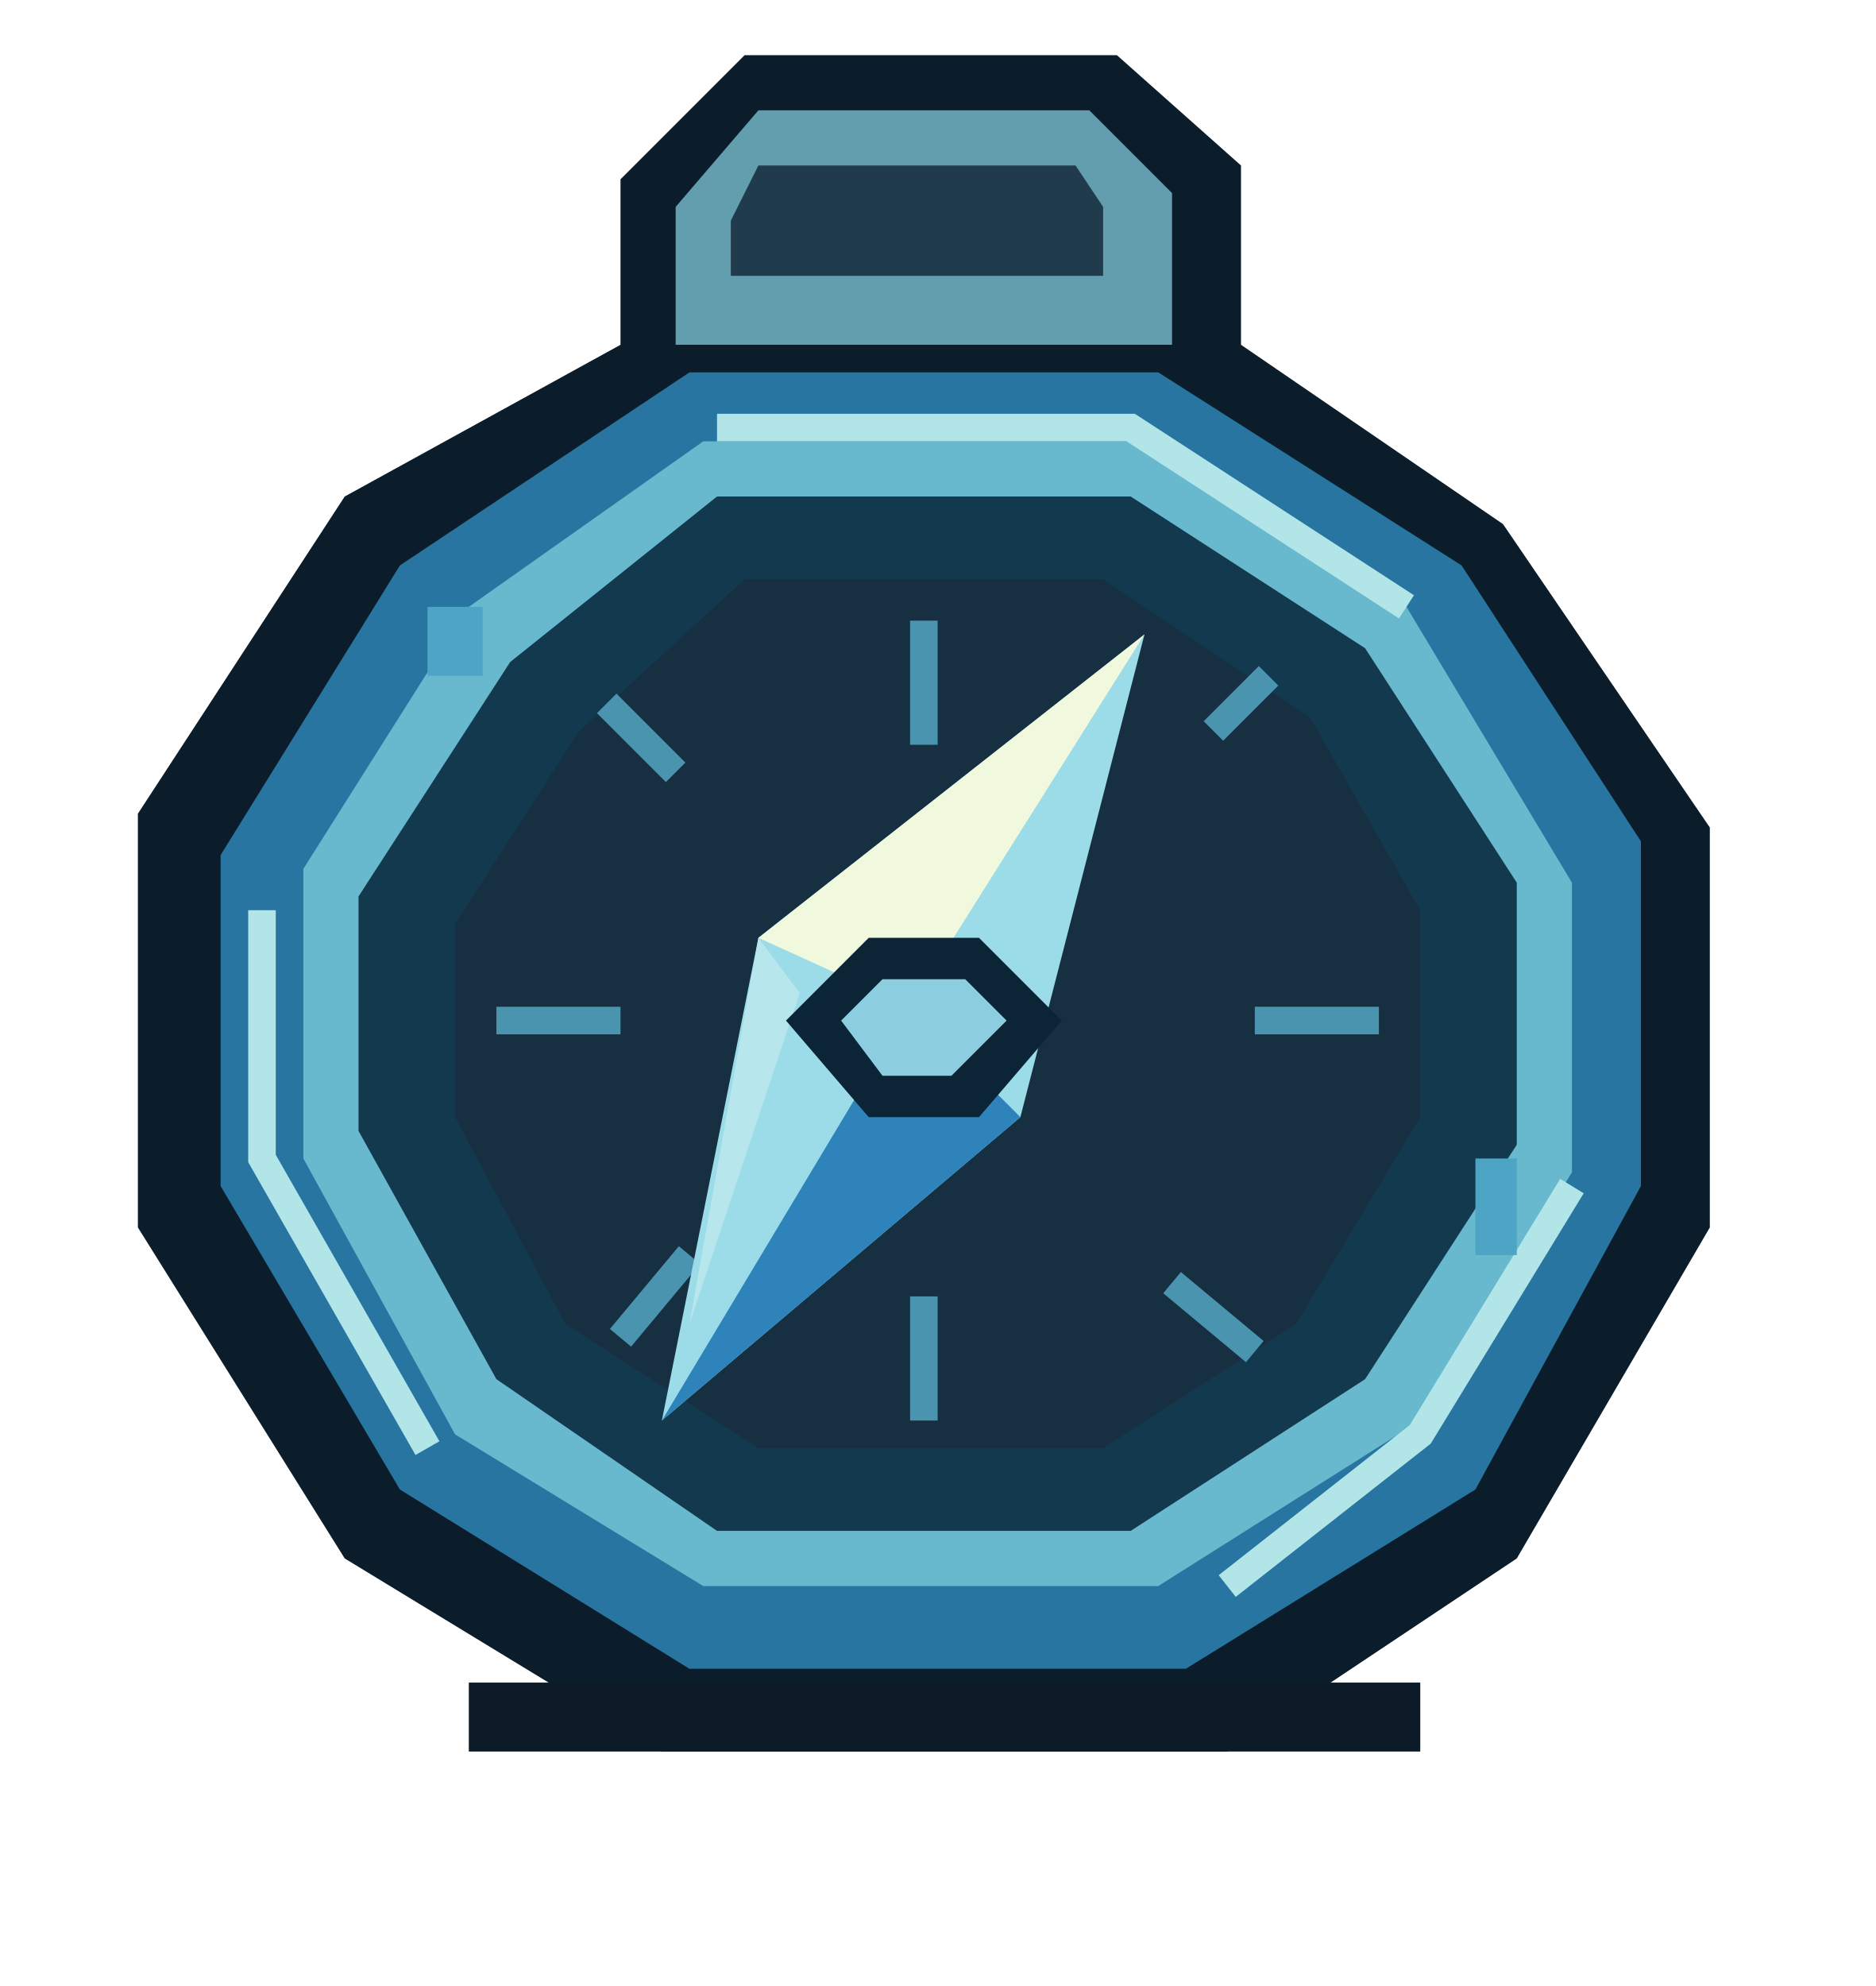
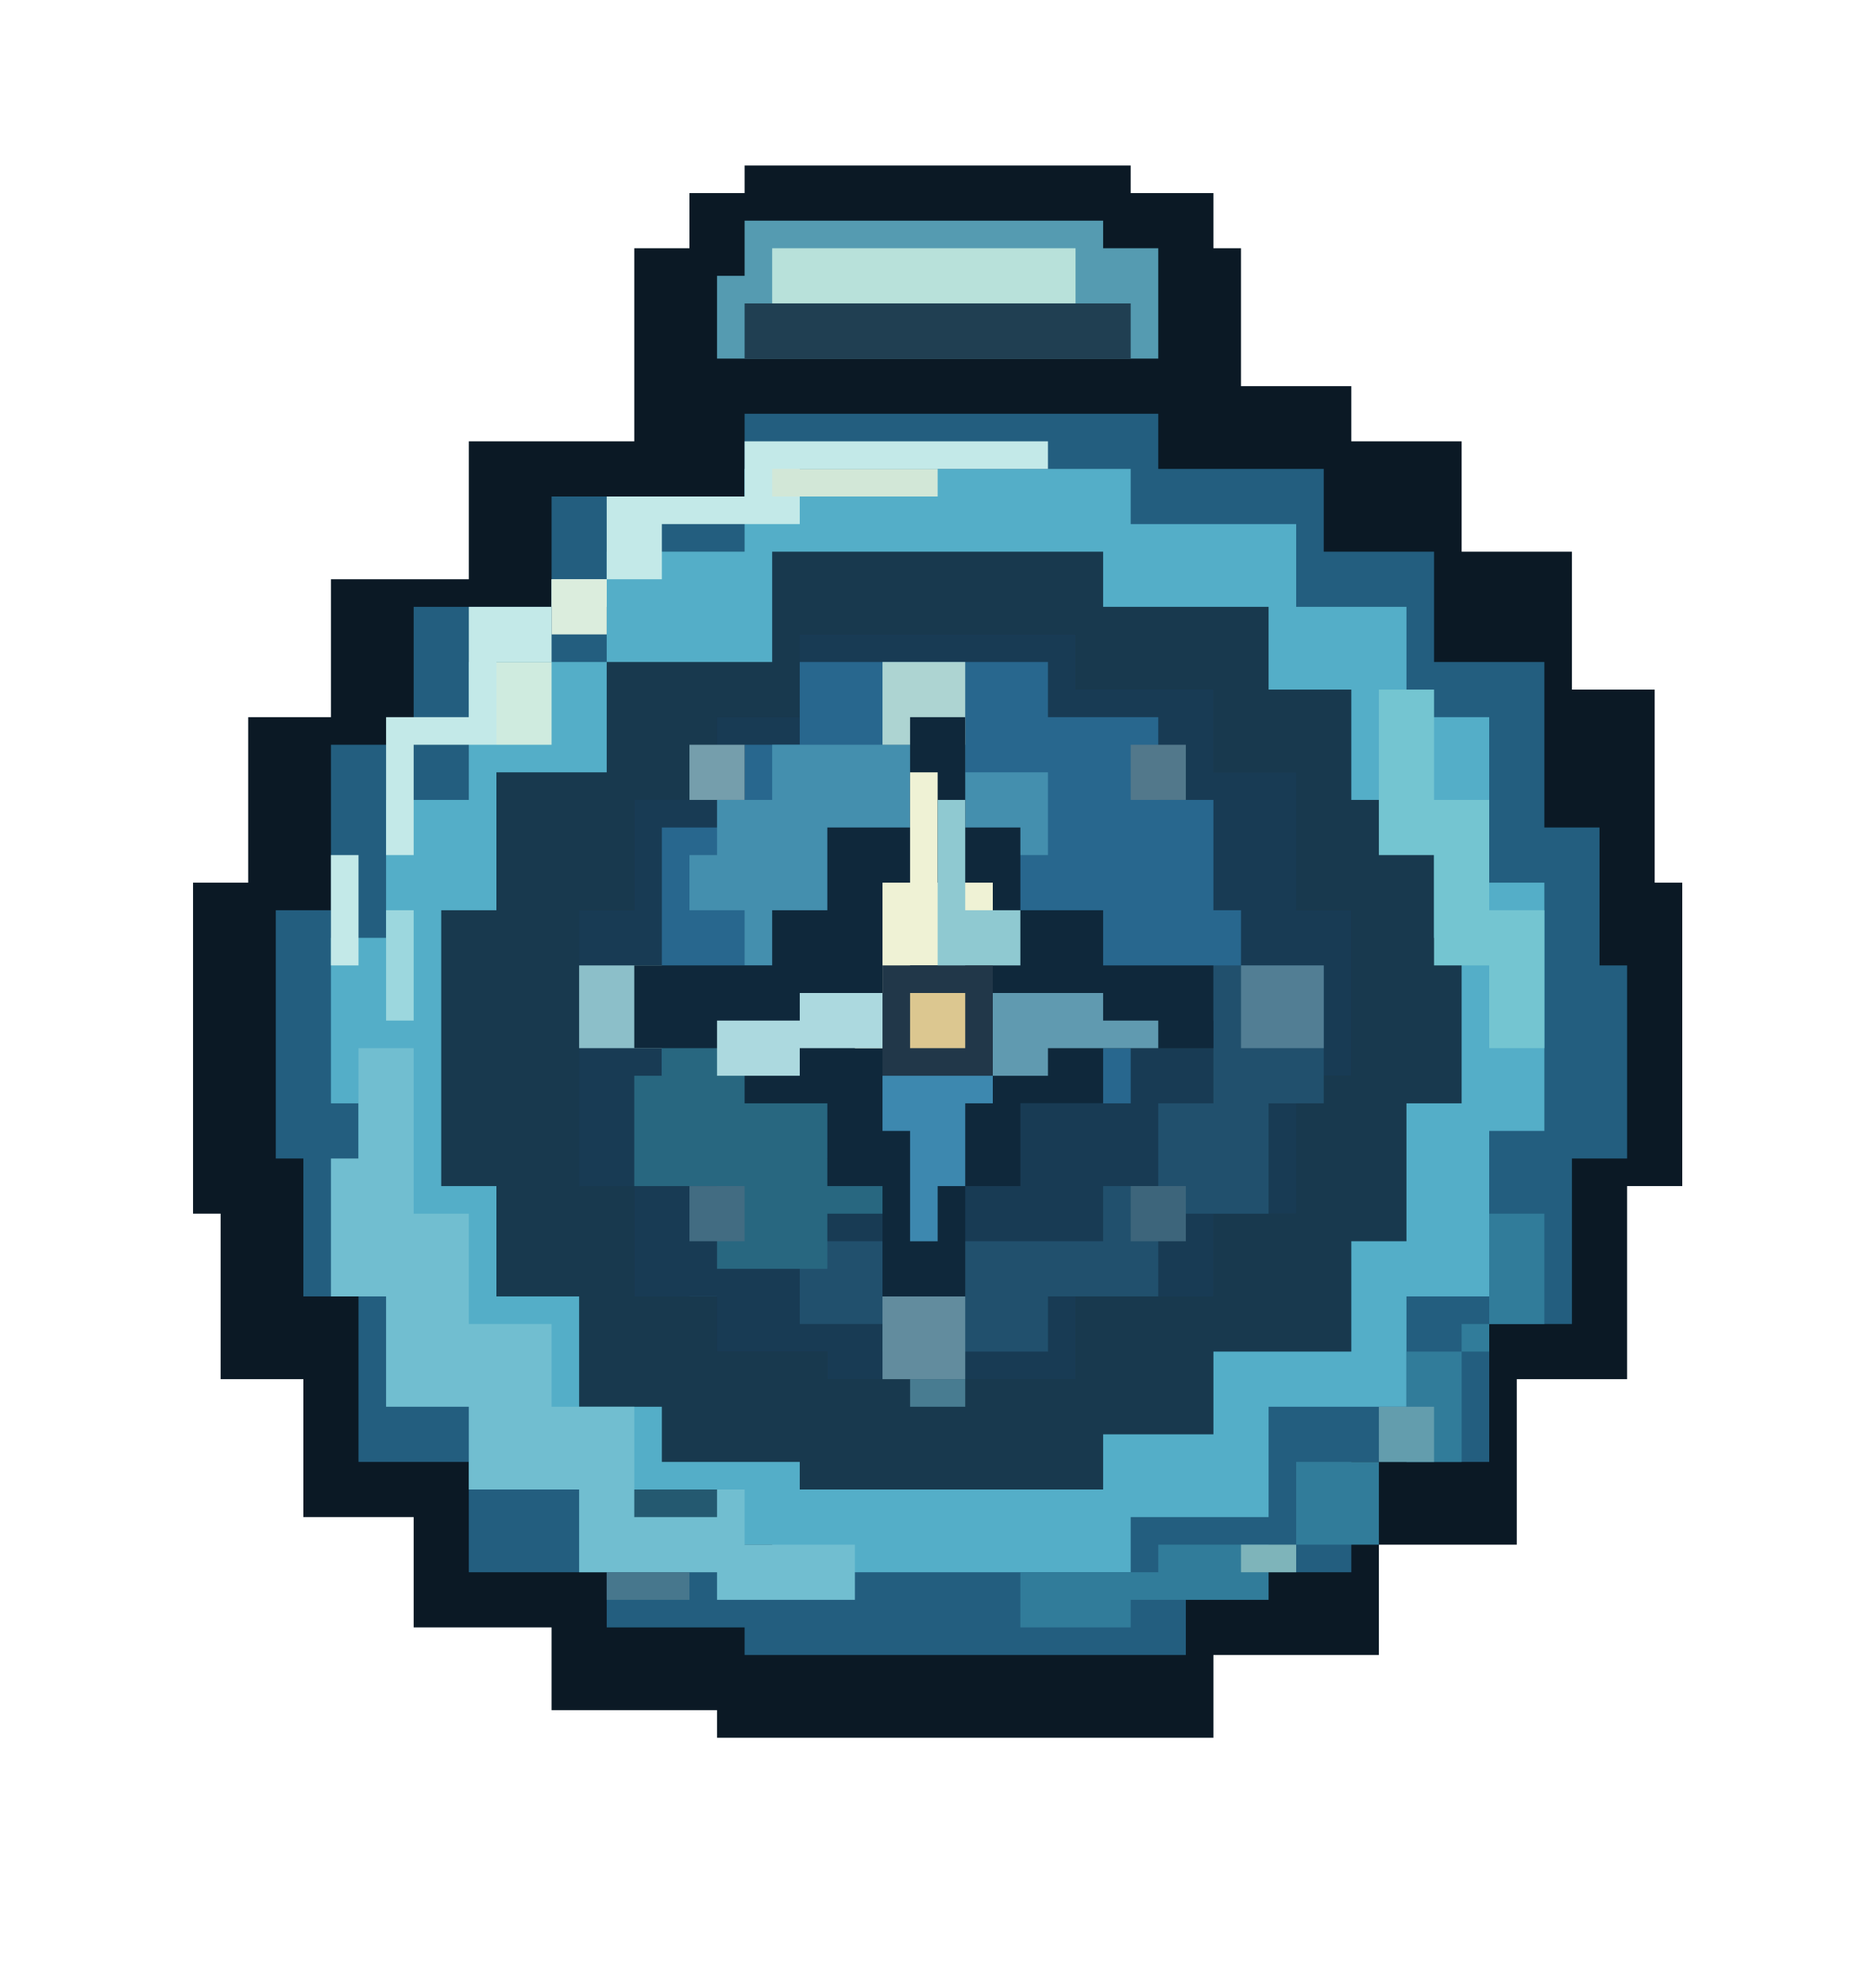
<svg xmlns="http://www.w3.org/2000/svg" width="136" height="144" viewBox="0 0 136 144">
-   <path d="M54 4 H81 L90 12 V25 L109 38 L124 60 V89 L110 113 L89 127 H48 L25 113 L10 89 V59 L25 36 L45 25 V13 Z" fill="#0b1d2a" />
-   <path d="M55 8 H79 L85 14 V25 H49 V15 Z" fill="#629eae" />
-   <path d="M55 12 H78 L80 15 V20 H53 V16 Z" fill="#203b4b" />
-   <path d="M50 27 H84 L106 41 L119 61 V86 L107 108 L86 121 H50 L29 108 L16 86 V62 L29 41 Z" fill="#2775a0" />
-   <path d="M51 32 H83 L102 44 L114 64 V85 L103 103 L84 115 H51 L33 104 L22 84 V63 L34 44 Z" fill="#69b9ce" />
-   <path d="M52 36 H82 L99 47 L110 64 V83 L99 100 L82 111 H52 L36 100 L26 82 V65 L37 48 Z" fill="#13394f" />
-   <path d="M54 42 H80 L95 52 L103 66 V81 L94 96 L80 105 H55 L41 96 L33 81 V67 L42 53 Z" fill="#173041" />
-   <path d="M52 31 H82 L102 44 M19 66 V84 L31 105 M89 115 L103 104 L114 86" fill="none" stroke="#b2e5e8" stroke-width="2" />
-   <path d="M67 45 V54 M67 94 V103 M36 74 H45 M91 74 H100 M44 51 L49 56 M85 93 L91 98 M45 97 L50 91 M88 53 L92 49" stroke="#4a94b0" stroke-width="2" />
-   <path d="M83 46 L74 81 L48 103 L55 68 Z" fill="#9bdce8" />
-   <path d="M83 46 L66 73 L55 68 Z" fill="#f0f9dd" />
-   <path d="M66 73 L74 81 L48 103 Z" fill="#2d83ba" />
-   <path d="M55 68 L58 72 L50 96 Z" fill="#b7e7ed" />
-   <path d="M63 68 H71 L77 74 L71 81 H63 L57 74 Z" fill="#0b2537" />
-   <path d="M64 71 H70 L73 74 L69 78 H64 L61 74 Z" fill="#8ccedf" />
-   <path d="M34 122 H103 V127 H34 Z" fill="#0c1b27" />
-   <path d="M31 44 H35 V49 H31 Z M107 84 H110 V91 H107 Z" fill="#4da4c4" />
+   <g transform="translate(4 8)">
+     <path d="M50 4 H78 V6 H84 V10 H86 V20 H94 V24 H102 V32 H110 V42 H116 V56 H118 V78 H114 V92 H106 V104 H96 V112 H84 V118 H48 V116 H36 V110 H26 V102 H18 V92 H12 V80 H10 V56 H14 V44 H20 V34 H30 V24 H42 V20 V10 H46 V6 H50 Z" fill="#0b1925" />
+     <path d="M50 8 H76 V10 H80 V18 H48 V12 H50 Z" fill="#559bb1" />
+     <rect x="52" y="10" width="22" height="4" fill="#b8e1da" />
+     <rect x="50" y="14" width="28" height="4" fill="#203f52" />
+     <path d="M50 22 H80 V26 H92 V32 H100 V40 H108 V52 H112 V62 H114 V76 H110 V88 H104 V98 H94 V106 H82 V112 H50 V110 H40 V106 H30 V98 H22 V86 H18 V76 H16 V58 H20 V46 H26 V36 H36 V28 H50 Z" fill="#235e7f" />
+     <path d="M50 26 H78 V30 H90 V36 H98 V44 H104 V56 H108 V74 H104 V86 H98 V94 H88 V102 H78 V106 H52 V104 H42 V100 H34 V92 H26 V82 H22 V72 H20 V60 H24 V50 H30 V40 H40 V32 H50 Z" fill="#54aec8" />
+     <path d="M52 32 H76 V36 H88 V42 H94 V50 H100 V60 H102 V72 H98 V82 H94 V90 H84 V96 H76 V100 H54 V98 H44 V94 H38 V86 H32 V78 H28 V68 H28 V58 H32 V48 H40 V40 H52 Z" fill="#18394e" />
+     <path d="M54 38 H74 V42 H84 V48 H90 V58 H94 V70 H90 V80 H84 V86 H74 V92 H56 V90 H48 V86 H42 V78 H38 V68 H38 V58 H42 V50 H48 V44 H54 Z" fill="#1b3344" />
+     <path d="M50 24 H72 V26 H54 V30 H44 V34 H36 V40 H32 V46 H26 V54 H22 V62 H20 V54 H24 V44 H30 V36 H40 V28 H50 Z" fill="#c3e9e8" />
+     <path d="M22 68 H26 V80 H30 V88 H36 V94 H42 V100 H50 V104 H58 V108 H48 V106 H38 V100 H30 V94 H24 V86 H20 V76 H22 Z" fill="#71bed0" />
+     <path d="M96 42 H100 V50 H104 V58 H108 V68 H104 V62 H100 V54 H96 Z" fill="#74c5d1" />
+     <path d="M104 80 H108 V88 H102 V98 H96 V104 H88 V108 H78 V110 H70 V106 H80 V104 H90 V98 H98 V90 H104 Z" fill="#317c9a" />
+     <rect x="62" y="40" width="4" height="8" fill="#76aeb6" />
+     <rect x="62" y="86" width="4" height="8" fill="#487c91" />
+     <rect x="40" y="62" width="8" height="4" fill="#79b1bf" />
+     <rect x="84" y="62" width="8" height="4" fill="#3e7690" />
+     <path d="M76 44 H80 V52 H76 V60 H72 V66 H66 V72 H58 V78 H52 V86 H46 V82 H50 V74 H54 V66 H58 V58 H66 V52 H72 V48 H76 Z" fill="#4cabc7" />
+     <path d="M76 46 H78 V52 H74 V58 H70 V64 H64 V66 H60 V62 H64 V56 H70 V52 H74 V48 H76 Z" fill="#e2f2db" />
+     <path d="M60 66 H66 V72 H58 V78 H52 V84 H48 V80 H52 V74 H56 V70 H60 Z" fill="#78c8dc" />
+     <rect x="60" y="62" width="10" height="10" fill="#0e2435" />
+     <rect x="62" y="64" width="6" height="6" fill="#c4e8e1" />
+     <rect x="36" y="34" width="4" height="4" fill="#dbeddd" />
+     <rect x="96" y="94" width="4" height="4" fill="#639dad" />
+     <rect x="40" y="106" width="6" height="2" fill="#47778d" />
+     <path d="M54 38 H74 V42 H84 V48 H90 V58 H94 V70 H90 V80 H84 V86 H74 V92 H56 V90 H48 V86 H42 V78 H38 V68 H38 V58 H42 V50 H48 V44 H54 Z" fill="#183b54" />
+     <path d="M54 40 H72 V44 H80 V50 H84 V58 H86 V66 H78 V72 H62 V76 H50 V70 H44 V62 H44 V52 H50 V46 H54 Z" fill="#28678e" />
+     <path d="M52 46 H66 V48 H72 V54 H68 V60 H58 V62 H50 V58 H46 V54 H48 V50 H52 Z" fill="#448fae" />
+     <path d="M84 62 H92 V72 H88 V80 H80 V86 H72 V90 H60 V88 H54 V82 H66 V82 H76 V78 H80 V72 H84 Z" fill="#21506d" />
+     <path d="M44 62 H50 V70 H56 V76 H64 V80 H56 V84 H48 V78 H42 V70 H44 Z" fill="#286780" />
+     <rect x="60" y="40" width="6" height="6" fill="#add4d2" />
+     <rect x="60" y="86" width="6" height="6" fill="#628c9e" />
+     <rect x="38" y="62" width="6" height="6" fill="#8cbfc9" />
+     <rect x="86" y="62" width="6" height="6" fill="#527e94" />
+     <rect x="46" y="46" width="4" height="4" fill="#759eac" />
+     <rect x="78" y="46" width="4" height="4" fill="#52788b" />
+     <rect x="46" y="78" width="4" height="4" fill="#426c82" />
+     <rect x="78" y="78" width="4" height="4" fill="#3d657b" />
+     <path d="M62 44 H66 V52 H70 V58 H76 V62 H84 V68 H76 V72 H70 V78 H66 V86 H60 V78 H56 V72 H50 V68 H42 V62 H52 V58 H56 V52 H62 Z" fill="#0f283b" />
+     <path d="M62 48 H64 V56 H68 V62 H62 V68 H58 V64 H60 V56 H62 Z" fill="#eff2d5" />
+     <path d="M64 50 H66 V58 H70 V62 H66 V66 H62 V64 H64 Z" fill="#8fc9d1" />
+     <path d="M68 64 H76 V66 H80 V68 H72 V70 H66 V68 Z" fill="#609ab0" />
+     <path d="M64 68 H68 V72 H66 V78 H64 V82 H62 V74 H60 V70 Z" fill="#3d88af" />
+     <path d="M58 64 H62 V68 H54 V70 H48 V66 H54 V64 Z" fill="#acd9df" />
+     <rect x="60" y="62" width="8" height="8" fill="#213749" />
+     <rect x="62" y="64" width="4" height="4" fill="#dcc790" />
+     <rect x="52" y="26" width="12" height="2" fill="#d2e7d7" />
+     <rect x="32" y="40" width="4" height="6" fill="#cfebdf" />
+     <rect x="24" y="58" width="2" height="8" fill="#9cd7de" />
+     <rect x="42" y="100" width="6" height="2" fill="#245970" />
+     <rect x="86" y="104" width="4" height="2" fill="#7eb4ba" />
+   </g>
</svg>
